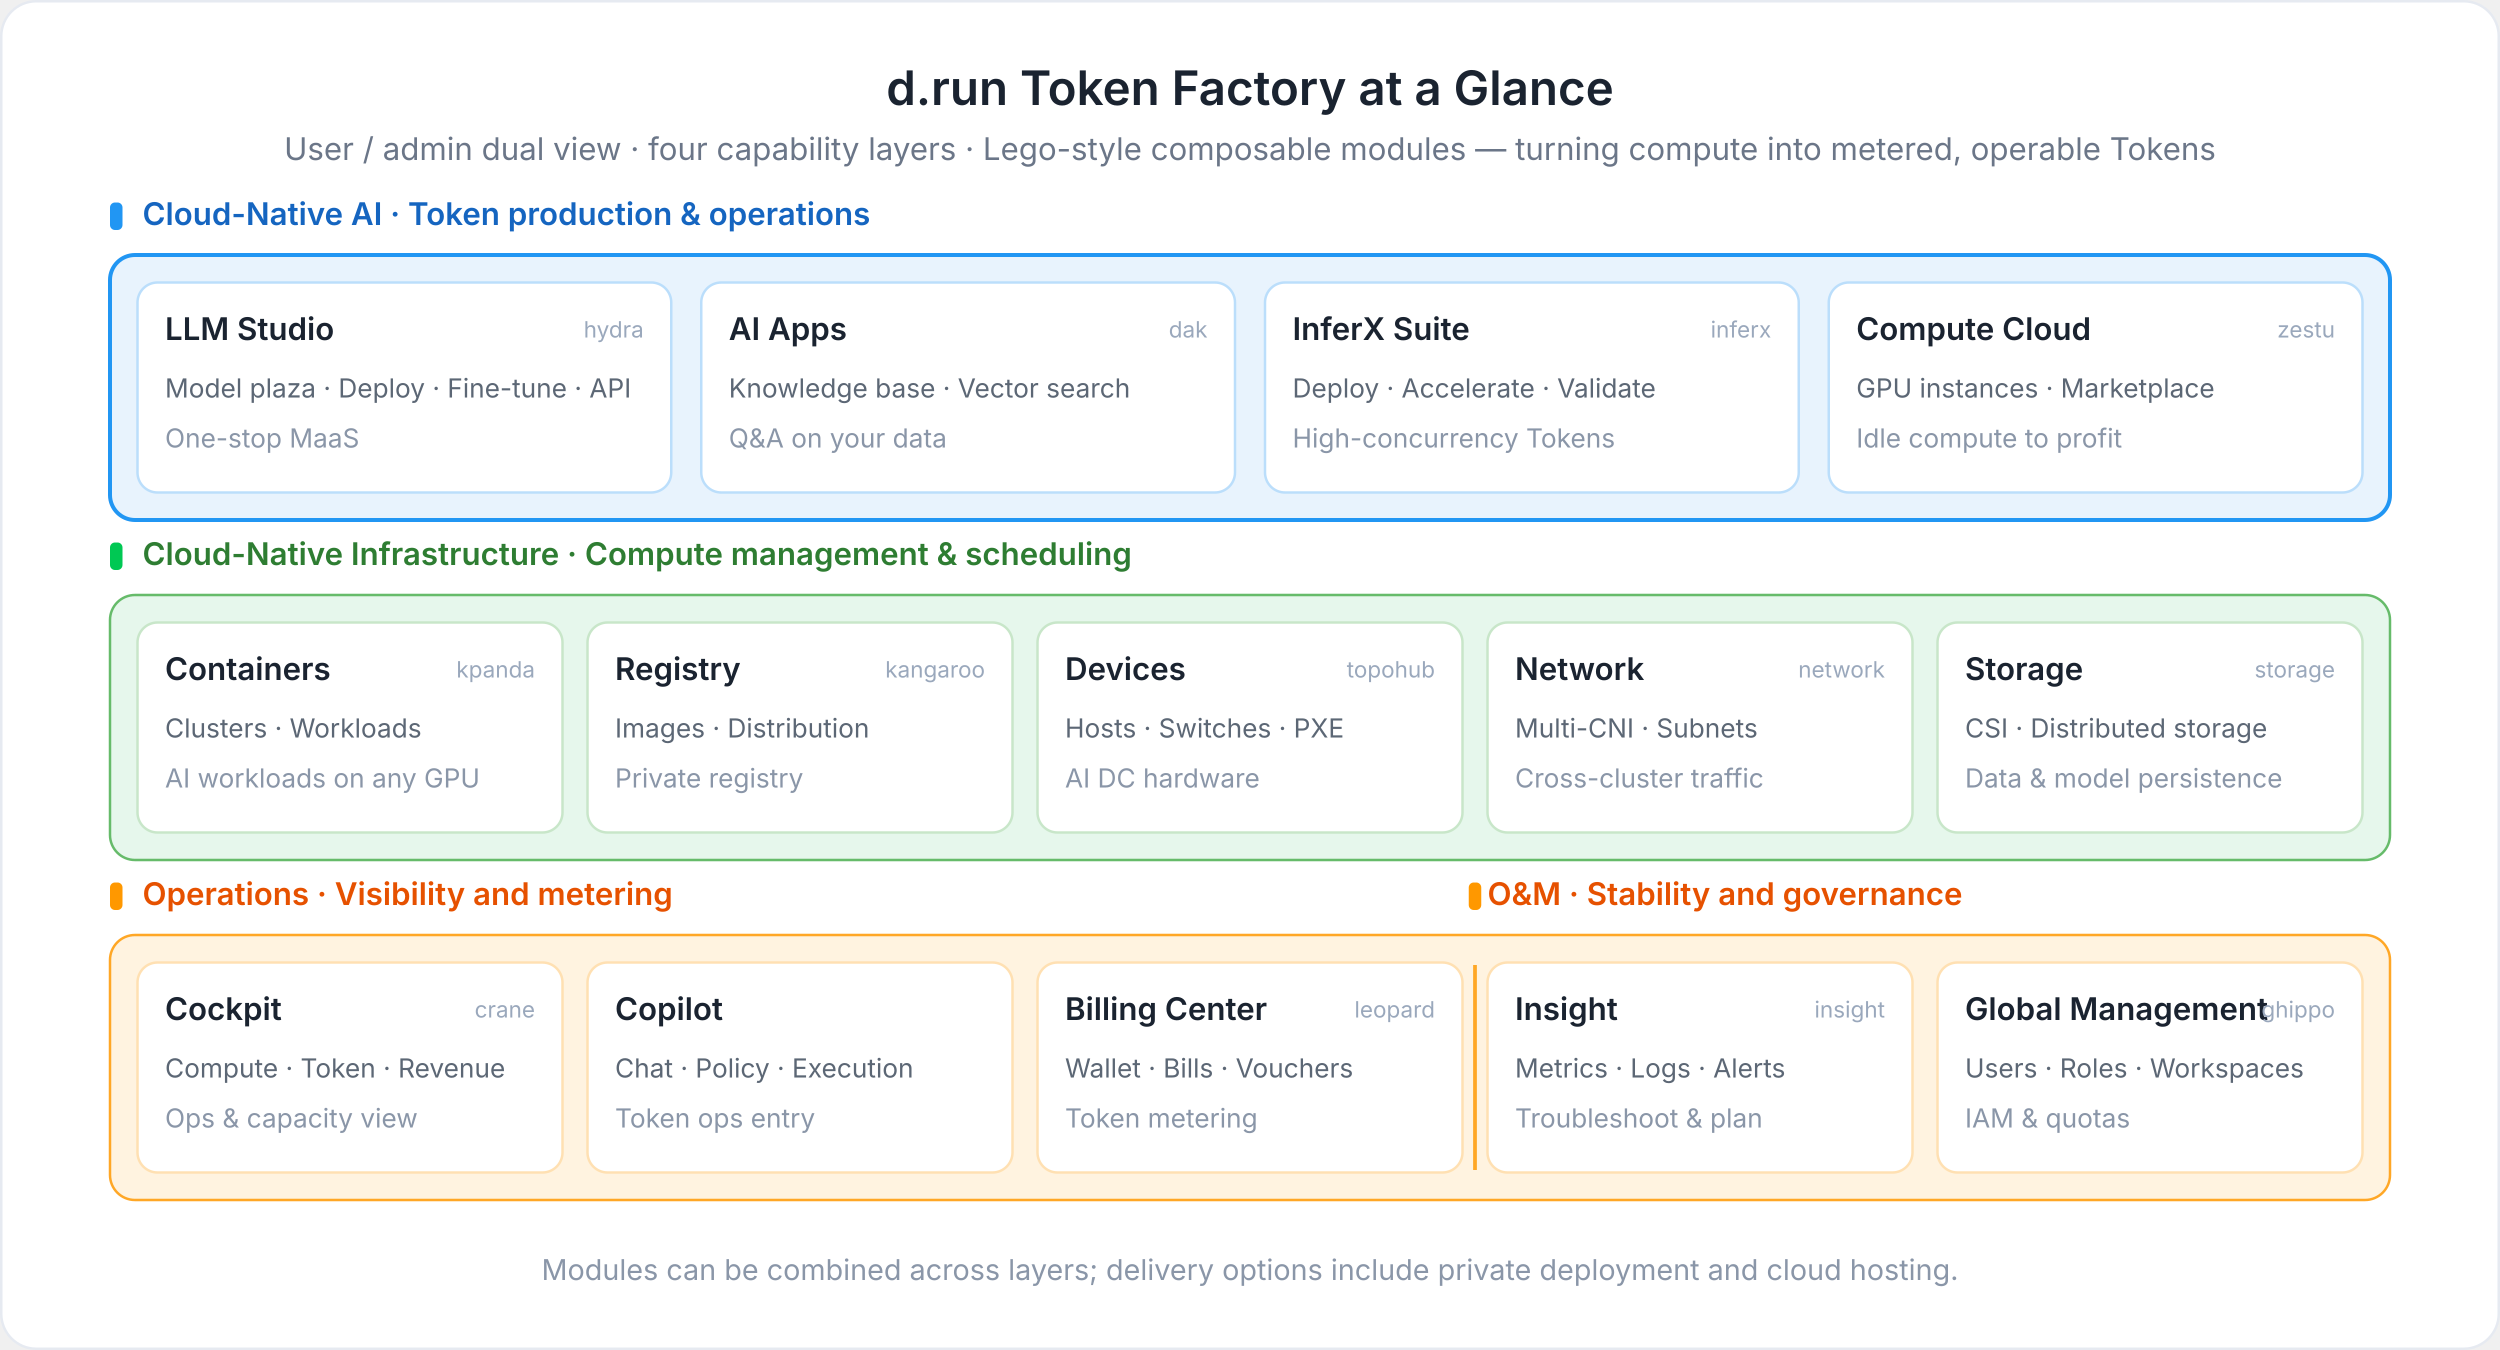
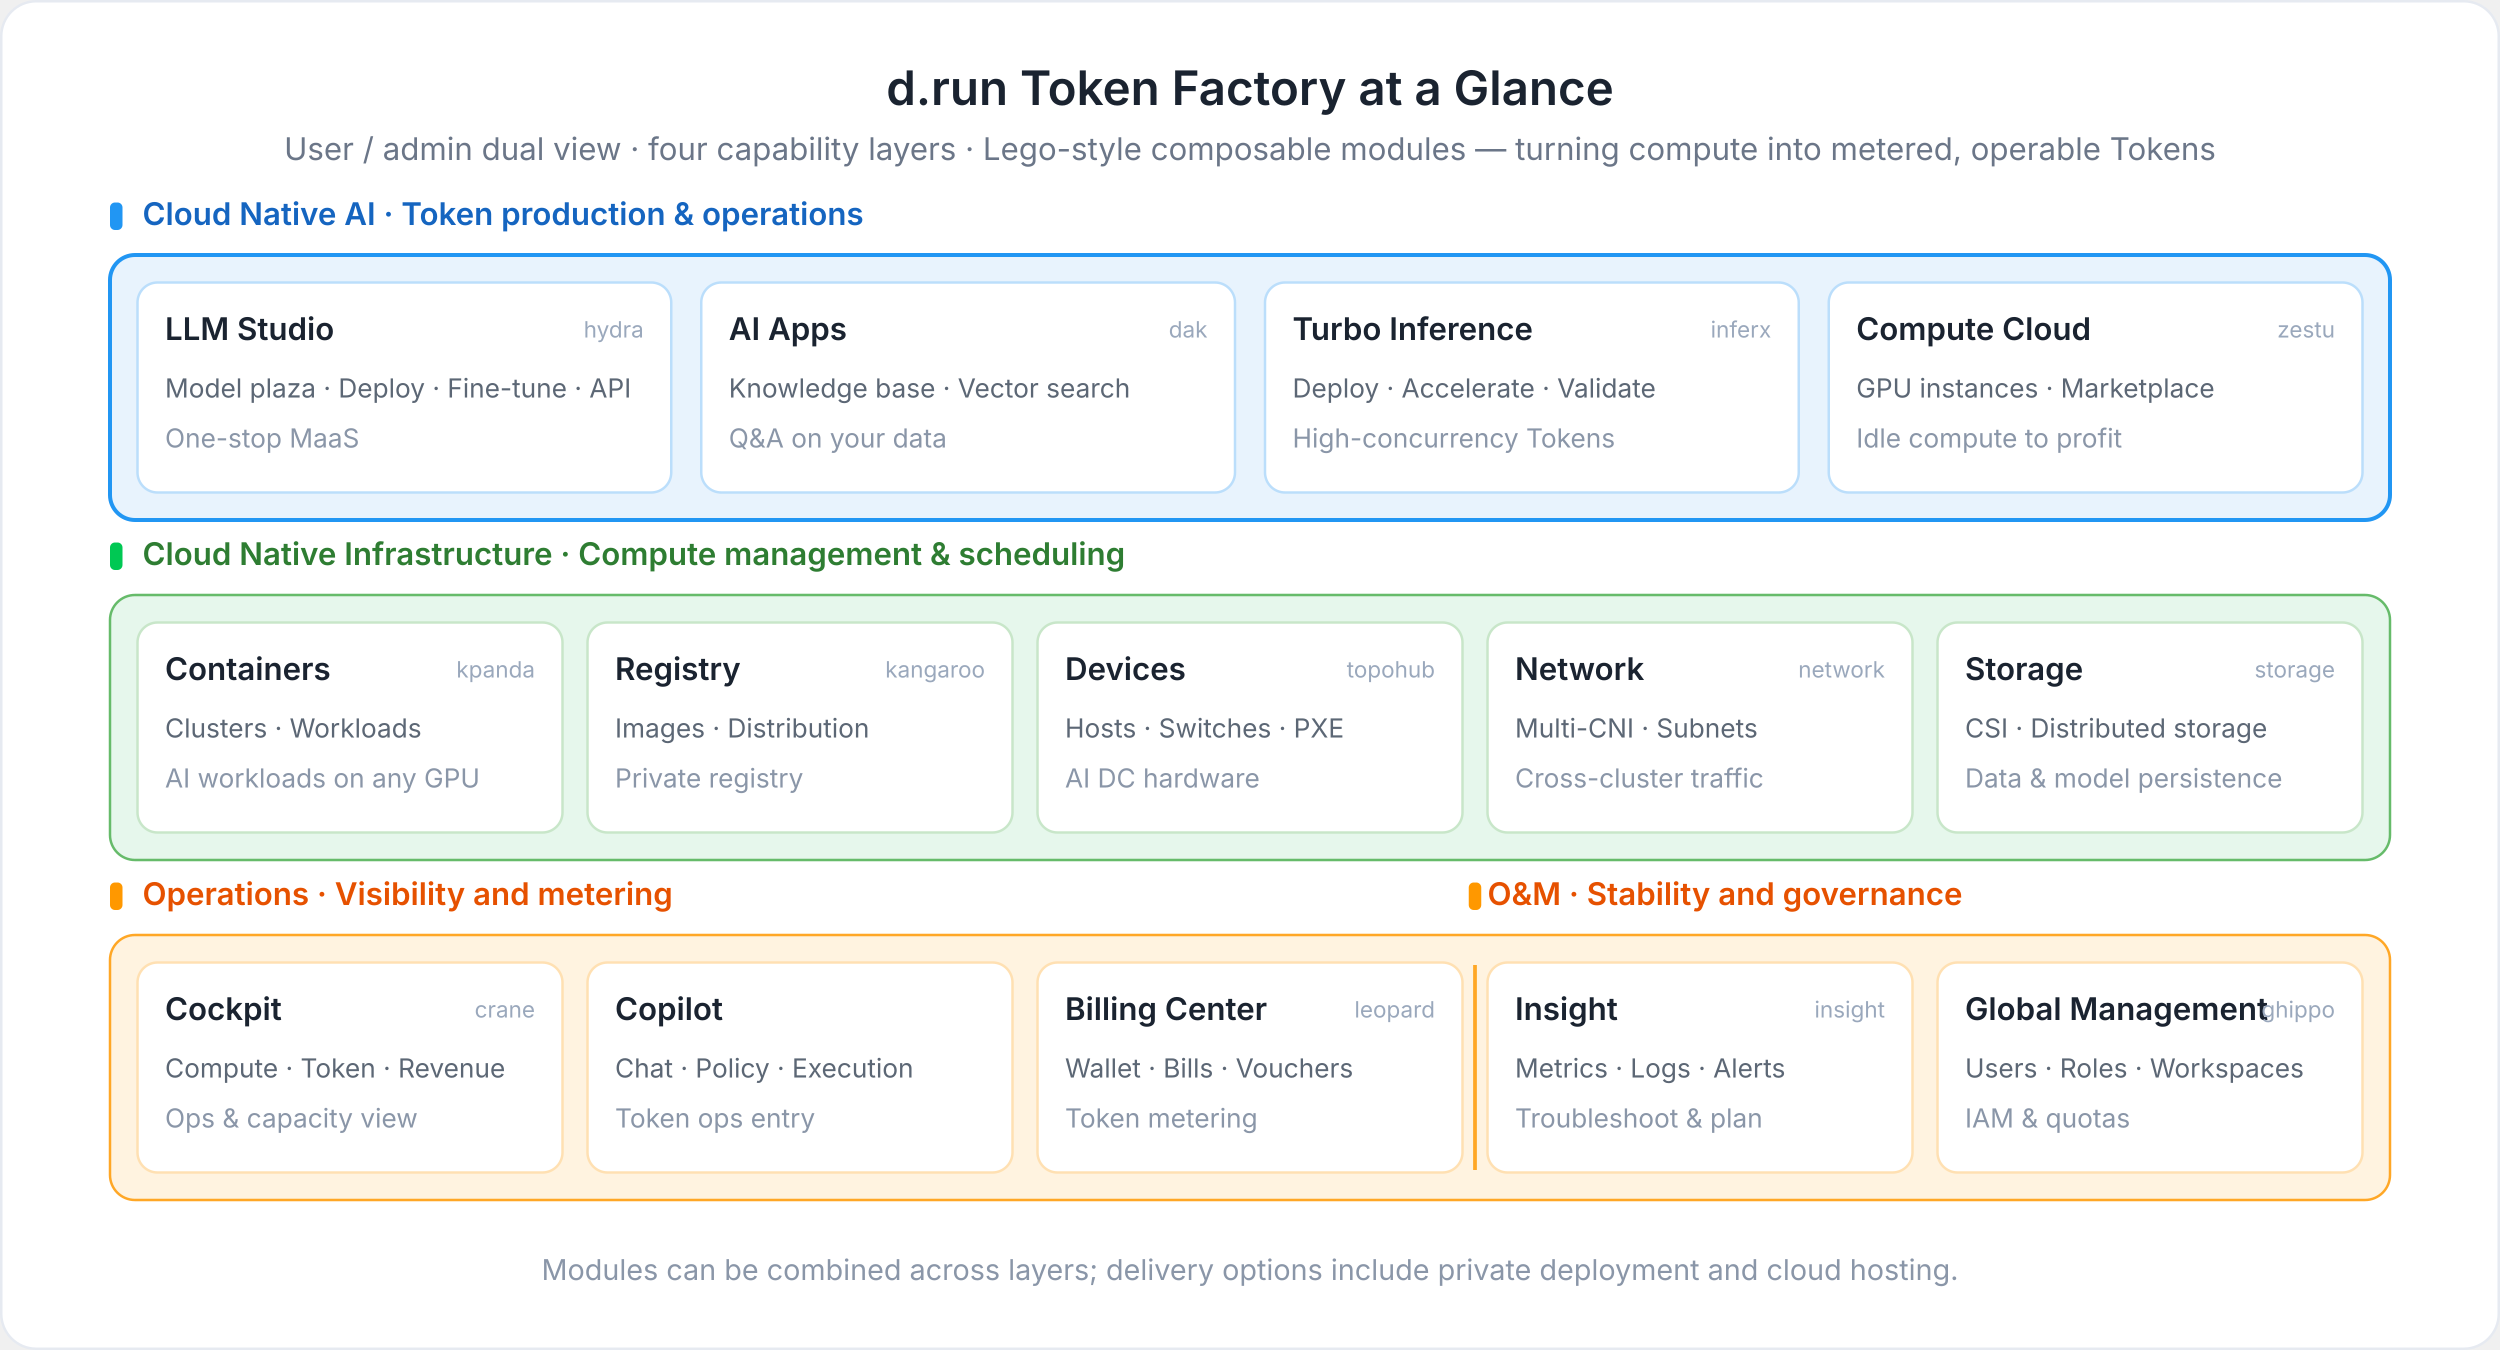
<svg xmlns="http://www.w3.org/2000/svg" width="1000" height="540" viewBox="0 0 1000 540" role="img" aria-labelledby="title desc">
  <style>
    /* Dark mode adaptation: site palette defaults to auto (follows OS). CSS rules override presentation attributes. */
    @media (prefers-color-scheme: dark) {
      /* outer card: transparent so it blends with the page background */
      rect[x="0.5"] { fill: rgba(255,255,255,0.015); stroke: #2e3540; }
      /* surfaces */
      [fill="#ffffff"]:not([x="0.5"]) { fill: #232936; }
      [fill="#e8f3fd"] { fill: #1c2838; }
      [fill="#e6f7ec"] { fill: #1b2c22; }
      [fill="#fff3e0"] { fill: #2b2519; }
      /* text */
      [fill="#1a2330"] { fill: #e6ebf2; }
      [fill="#6b7688"] { fill: #8b95a5; }
      [fill="#5c6775"] { fill: #b6bfcb; }
      [fill="#8a96a8"] { fill: #7e8794; }
      [fill="#9aa8bc"] { fill: #8291a8; }
      [fill="#1565c0"] { fill: #64b5f6; }
      [fill="#2e7d32"] { fill: #81c784; }
      [fill="#e65100"] { fill: #ffb74d; }
      /* strokes */
      [stroke="#2196f3"] { stroke: #42a5f5; }
      [stroke="#66bb6a"] { stroke: #4caf50; }
      [stroke="#ffa726"] { stroke: #ffb74d; }
      [stroke="#bbdefb"] { stroke: #2c4a6e; }
      [stroke="#c8e6c9"] { stroke: #2c5940; }
      [stroke="#ffe0b2"] { stroke: #5c4a26; }
    }
  </style>
  <rect x="0.5" y="0.5" width="999" height="539" rx="14" fill="#ffffff" stroke="#e6eaf1" />
  <text x="500" text-anchor="middle" y="42" font-family="-apple-system, 'PingFang SC', 'Microsoft YaHei', 'Segoe UI', sans-serif" font-size="19" font-weight="600" fill="#1a2330">d.run Token Factory at a Glance</text>
  <text x="500" text-anchor="middle" y="64" font-family="-apple-system, 'PingFang SC', 'Microsoft YaHei', 'Segoe UI', sans-serif" font-size="12.5" fill="#6b7688">User / admin dual view · four capability layers · Lego-style composable modules — turning compute into metered, operable Tokens</text>
  <rect x="44" y="81" width="5" height="11" rx="2" fill="#2196f3" />
-   <text x="57" y="90" font-family="-apple-system, 'PingFang SC', 'Microsoft YaHei', 'Segoe UI', sans-serif" font-size="12.5" font-weight="600" fill="#1565c0">Cloud-Native AI · Token production &amp; operations</text>
+   <text x="57" y="90" font-family="-apple-system, 'PingFang SC', 'Microsoft YaHei', 'Segoe UI', sans-serif" font-size="12.5" font-weight="600" fill="#1565c0">Cloud Native AI · Token production &amp; operations</text>
  <rect x="44" y="102" width="912" height="106" rx="10" fill="#e8f3fd" stroke="#2196f3" stroke-width="1.6" />
  <rect x="55" y="113" width="213.5" height="84" rx="8" fill="#ffffff" stroke="#bbdefb" />
  <text x="66" y="136" font-family="-apple-system, 'PingFang SC', 'Microsoft YaHei', 'Segoe UI', sans-serif" font-size="12.5" font-weight="600" fill="#1a2330">LLM Studio</text>
  <text x="257.5" y="135" text-anchor="end" font-family="-apple-system, 'PingFang SC', 'Microsoft YaHei', 'Segoe UI', sans-serif" font-size="9" fill="#9aa8bc">hydra</text>
  <text x="66" y="159" font-family="-apple-system, 'PingFang SC', 'Microsoft YaHei', 'Segoe UI', sans-serif" font-size="10.5" fill="#5c6775">Model plaza · Deploy · Fine-tune · API</text>
  <text x="66" y="179" font-family="-apple-system, 'PingFang SC', 'Microsoft YaHei', 'Segoe UI', sans-serif" font-size="10.5" fill="#8a96a8">One-stop MaaS</text>
  <rect x="280.5" y="113" width="213.5" height="84" rx="8" fill="#ffffff" stroke="#bbdefb" />
  <text x="291.5" y="136" font-family="-apple-system, 'PingFang SC', 'Microsoft YaHei', 'Segoe UI', sans-serif" font-size="12.5" font-weight="600" fill="#1a2330">AI Apps</text>
  <text x="483" y="135" text-anchor="end" font-family="-apple-system, 'PingFang SC', 'Microsoft YaHei', 'Segoe UI', sans-serif" font-size="9" fill="#9aa8bc">dak</text>
  <text x="291.5" y="159" font-family="-apple-system, 'PingFang SC', 'Microsoft YaHei', 'Segoe UI', sans-serif" font-size="10.5" fill="#5c6775">Knowledge base · Vector search</text>
  <text x="291.5" y="179" font-family="-apple-system, 'PingFang SC', 'Microsoft YaHei', 'Segoe UI', sans-serif" font-size="10.5" fill="#8a96a8">Q&amp;A on your data</text>
  <rect x="506" y="113" width="213.5" height="84" rx="8" fill="#ffffff" stroke="#bbdefb" />
-   <text x="517" y="136" font-family="-apple-system, 'PingFang SC', 'Microsoft YaHei', 'Segoe UI', sans-serif" font-size="12.5" font-weight="600" fill="#1a2330">InferX Suite</text>
+   <text x="517" y="136" font-family="-apple-system, 'PingFang SC', 'Microsoft YaHei', 'Segoe UI', sans-serif" font-size="12.5" font-weight="600" fill="#1a2330">Turbo Inference</text>
  <text x="708.5" y="135" text-anchor="end" font-family="-apple-system, 'PingFang SC', 'Microsoft YaHei', 'Segoe UI', sans-serif" font-size="9" fill="#9aa8bc">inferx</text>
  <text x="517" y="159" font-family="-apple-system, 'PingFang SC', 'Microsoft YaHei', 'Segoe UI', sans-serif" font-size="10.5" fill="#5c6775">Deploy · Accelerate · Validate</text>
  <text x="517" y="179" font-family="-apple-system, 'PingFang SC', 'Microsoft YaHei', 'Segoe UI', sans-serif" font-size="10.5" fill="#8a96a8">High-concurrency Tokens</text>
  <rect x="731.5" y="113" width="213.5" height="84" rx="8" fill="#ffffff" stroke="#bbdefb" />
  <text x="742.5" y="136" font-family="-apple-system, 'PingFang SC', 'Microsoft YaHei', 'Segoe UI', sans-serif" font-size="12.5" font-weight="600" fill="#1a2330">Compute Cloud</text>
  <text x="934" y="135" text-anchor="end" font-family="-apple-system, 'PingFang SC', 'Microsoft YaHei', 'Segoe UI', sans-serif" font-size="9" fill="#9aa8bc">zestu</text>
  <text x="742.5" y="159" font-family="-apple-system, 'PingFang SC', 'Microsoft YaHei', 'Segoe UI', sans-serif" font-size="10.5" fill="#5c6775">GPU instances · Marketplace</text>
  <text x="742.5" y="179" font-family="-apple-system, 'PingFang SC', 'Microsoft YaHei', 'Segoe UI', sans-serif" font-size="10.5" fill="#8a96a8">Idle compute to profit</text>
  <rect x="44" y="217" width="5" height="11" rx="2" fill="#00c853" />
-   <text x="57" y="226" font-family="-apple-system, 'PingFang SC', 'Microsoft YaHei', 'Segoe UI', sans-serif" font-size="12.5" font-weight="600" fill="#2e7d32">Cloud-Native Infrastructure · Compute management &amp; scheduling</text>
+   <text x="57" y="226" font-family="-apple-system, 'PingFang SC', 'Microsoft YaHei', 'Segoe UI', sans-serif" font-size="12.5" font-weight="600" fill="#2e7d32">Cloud Native Infrastructure · Compute management &amp; scheduling</text>
  <rect x="44" y="238" width="912" height="106" rx="10" fill="#e6f7ec" stroke="#66bb6a" stroke-width="1" />
  <rect x="55" y="249" width="170" height="84" rx="8" fill="#ffffff" stroke="#c8e6c9" />
  <text x="66" y="272" font-family="-apple-system, 'PingFang SC', 'Microsoft YaHei', 'Segoe UI', sans-serif" font-size="12.5" font-weight="600" fill="#1a2330">Containers</text>
  <text x="214" y="271" text-anchor="end" font-family="-apple-system, 'PingFang SC', 'Microsoft YaHei', 'Segoe UI', sans-serif" font-size="9" fill="#9aa8bc">kpanda</text>
  <text x="66" y="295" font-family="-apple-system, 'PingFang SC', 'Microsoft YaHei', 'Segoe UI', sans-serif" font-size="10.5" fill="#5c6775">Clusters · Workloads</text>
  <text x="66" y="315" font-family="-apple-system, 'PingFang SC', 'Microsoft YaHei', 'Segoe UI', sans-serif" font-size="10.5" fill="#8a96a8">AI workloads on any GPU</text>
  <rect x="235" y="249" width="170" height="84" rx="8" fill="#ffffff" stroke="#c8e6c9" />
  <text x="246" y="272" font-family="-apple-system, 'PingFang SC', 'Microsoft YaHei', 'Segoe UI', sans-serif" font-size="12.5" font-weight="600" fill="#1a2330">Registry</text>
  <text x="394" y="271" text-anchor="end" font-family="-apple-system, 'PingFang SC', 'Microsoft YaHei', 'Segoe UI', sans-serif" font-size="9" fill="#9aa8bc">kangaroo</text>
  <text x="246" y="295" font-family="-apple-system, 'PingFang SC', 'Microsoft YaHei', 'Segoe UI', sans-serif" font-size="10.5" fill="#5c6775">Images · Distribution</text>
  <text x="246" y="315" font-family="-apple-system, 'PingFang SC', 'Microsoft YaHei', 'Segoe UI', sans-serif" font-size="10.5" fill="#8a96a8">Private registry</text>
  <rect x="415" y="249" width="170" height="84" rx="8" fill="#ffffff" stroke="#c8e6c9" />
  <text x="426" y="272" font-family="-apple-system, 'PingFang SC', 'Microsoft YaHei', 'Segoe UI', sans-serif" font-size="12.5" font-weight="600" fill="#1a2330">Devices</text>
  <text x="574" y="271" text-anchor="end" font-family="-apple-system, 'PingFang SC', 'Microsoft YaHei', 'Segoe UI', sans-serif" font-size="9" fill="#9aa8bc">topohub</text>
  <text x="426" y="295" font-family="-apple-system, 'PingFang SC', 'Microsoft YaHei', 'Segoe UI', sans-serif" font-size="10.5" fill="#5c6775">Hosts · Switches · PXE</text>
  <text x="426" y="315" font-family="-apple-system, 'PingFang SC', 'Microsoft YaHei', 'Segoe UI', sans-serif" font-size="10.5" fill="#8a96a8">AI DC hardware</text>
  <rect x="595" y="249" width="170" height="84" rx="8" fill="#ffffff" stroke="#c8e6c9" />
  <text x="606" y="272" font-family="-apple-system, 'PingFang SC', 'Microsoft YaHei', 'Segoe UI', sans-serif" font-size="12.5" font-weight="600" fill="#1a2330">Network</text>
  <text x="754" y="271" text-anchor="end" font-family="-apple-system, 'PingFang SC', 'Microsoft YaHei', 'Segoe UI', sans-serif" font-size="9" fill="#9aa8bc">network</text>
  <text x="606" y="295" font-family="-apple-system, 'PingFang SC', 'Microsoft YaHei', 'Segoe UI', sans-serif" font-size="10.5" fill="#5c6775">Multi-CNI · Subnets</text>
  <text x="606" y="315" font-family="-apple-system, 'PingFang SC', 'Microsoft YaHei', 'Segoe UI', sans-serif" font-size="10.5" fill="#8a96a8">Cross-cluster traffic</text>
  <rect x="775" y="249" width="170" height="84" rx="8" fill="#ffffff" stroke="#c8e6c9" />
  <text x="786" y="272" font-family="-apple-system, 'PingFang SC', 'Microsoft YaHei', 'Segoe UI', sans-serif" font-size="12.5" font-weight="600" fill="#1a2330">Storage</text>
  <text x="934" y="271" text-anchor="end" font-family="-apple-system, 'PingFang SC', 'Microsoft YaHei', 'Segoe UI', sans-serif" font-size="9" fill="#9aa8bc">storage</text>
  <text x="786" y="295" font-family="-apple-system, 'PingFang SC', 'Microsoft YaHei', 'Segoe UI', sans-serif" font-size="10.5" fill="#5c6775">CSI · Distributed storage</text>
  <text x="786" y="315" font-family="-apple-system, 'PingFang SC', 'Microsoft YaHei', 'Segoe UI', sans-serif" font-size="10.5" fill="#8a96a8">Data &amp; model persistence</text>
  <rect x="44" y="353" width="5" height="11" rx="2" fill="#ff9800" />
  <text x="57" y="362" font-family="-apple-system, 'PingFang SC', 'Microsoft YaHei', 'Segoe UI', sans-serif" font-size="12.5" font-weight="600" fill="#e65100">Operations · Visibility and metering</text>
  <rect x="587.5" y="353" width="5" height="11" rx="2" fill="#ff9800" />
  <text x="595" y="362" font-family="-apple-system, 'PingFang SC', 'Microsoft YaHei', 'Segoe UI', sans-serif" font-size="12.5" font-weight="600" fill="#e65100">O&amp;M · Stability and governance</text>
  <rect x="44" y="374" width="912" height="106" rx="10" fill="#fff3e0" stroke="#ffa726" stroke-width="1" />
  <line x1="590" y1="386" x2="590" y2="468" stroke="#ffa726" stroke-width="1.5" />
  <rect x="55" y="385" width="170" height="84" rx="8" fill="#ffffff" stroke="#ffe0b2" />
  <text x="66" y="408" font-family="-apple-system, 'PingFang SC', 'Microsoft YaHei', 'Segoe UI', sans-serif" font-size="12.5" font-weight="600" fill="#1a2330">Cockpit</text>
  <text x="214" y="407" text-anchor="end" font-family="-apple-system, 'PingFang SC', 'Microsoft YaHei', 'Segoe UI', sans-serif" font-size="9" fill="#9aa8bc">crane</text>
  <text x="66" y="431" font-family="-apple-system, 'PingFang SC', 'Microsoft YaHei', 'Segoe UI', sans-serif" font-size="10.5" fill="#5c6775">Compute · Token · Revenue</text>
  <text x="66" y="451" font-family="-apple-system, 'PingFang SC', 'Microsoft YaHei', 'Segoe UI', sans-serif" font-size="10.5" fill="#8a96a8">Ops &amp; capacity view</text>
  <rect x="235" y="385" width="170" height="84" rx="8" fill="#ffffff" stroke="#ffe0b2" />
  <text x="246" y="408" font-family="-apple-system, 'PingFang SC', 'Microsoft YaHei', 'Segoe UI', sans-serif" font-size="12.5" font-weight="600" fill="#1a2330">Copilot</text>
  <text x="246" y="431" font-family="-apple-system, 'PingFang SC', 'Microsoft YaHei', 'Segoe UI', sans-serif" font-size="10.5" fill="#5c6775">Chat · Policy · Execution</text>
  <text x="246" y="451" font-family="-apple-system, 'PingFang SC', 'Microsoft YaHei', 'Segoe UI', sans-serif" font-size="10.5" fill="#8a96a8">Token ops entry</text>
  <rect x="415" y="385" width="170" height="84" rx="8" fill="#ffffff" stroke="#ffe0b2" />
  <text x="426" y="408" font-family="-apple-system, 'PingFang SC', 'Microsoft YaHei', 'Segoe UI', sans-serif" font-size="12.5" font-weight="600" fill="#1a2330">Billing Center</text>
  <text x="574" y="407" text-anchor="end" font-family="-apple-system, 'PingFang SC', 'Microsoft YaHei', 'Segoe UI', sans-serif" font-size="9" fill="#9aa8bc">leopard</text>
  <text x="426" y="431" font-family="-apple-system, 'PingFang SC', 'Microsoft YaHei', 'Segoe UI', sans-serif" font-size="10.5" fill="#5c6775">Wallet · Bills · Vouchers</text>
  <text x="426" y="451" font-family="-apple-system, 'PingFang SC', 'Microsoft YaHei', 'Segoe UI', sans-serif" font-size="10.5" fill="#8a96a8">Token metering</text>
  <rect x="595" y="385" width="170" height="84" rx="8" fill="#ffffff" stroke="#ffe0b2" />
  <text x="606" y="408" font-family="-apple-system, 'PingFang SC', 'Microsoft YaHei', 'Segoe UI', sans-serif" font-size="12.5" font-weight="600" fill="#1a2330">Insight</text>
  <text x="754" y="407" text-anchor="end" font-family="-apple-system, 'PingFang SC', 'Microsoft YaHei', 'Segoe UI', sans-serif" font-size="9" fill="#9aa8bc">insight</text>
  <text x="606" y="431" font-family="-apple-system, 'PingFang SC', 'Microsoft YaHei', 'Segoe UI', sans-serif" font-size="10.5" fill="#5c6775">Metrics · Logs · Alerts</text>
  <text x="606" y="451" font-family="-apple-system, 'PingFang SC', 'Microsoft YaHei', 'Segoe UI', sans-serif" font-size="10.5" fill="#8a96a8">Troubleshoot &amp; plan</text>
  <rect x="775" y="385" width="170" height="84" rx="8" fill="#ffffff" stroke="#ffe0b2" />
  <text x="786" y="408" font-family="-apple-system, 'PingFang SC', 'Microsoft YaHei', 'Segoe UI', sans-serif" font-size="12.5" font-weight="600" fill="#1a2330">Global Management</text>
  <text x="934" y="407" text-anchor="end" font-family="-apple-system, 'PingFang SC', 'Microsoft YaHei', 'Segoe UI', sans-serif" font-size="9" fill="#9aa8bc">ghippo</text>
  <text x="786" y="431" font-family="-apple-system, 'PingFang SC', 'Microsoft YaHei', 'Segoe UI', sans-serif" font-size="10.5" fill="#5c6775">Users · Roles · Workspaces</text>
  <text x="786" y="451" font-family="-apple-system, 'PingFang SC', 'Microsoft YaHei', 'Segoe UI', sans-serif" font-size="10.5" fill="#8a96a8">IAM &amp; quotas</text>
  <text x="500" text-anchor="middle" y="512" font-family="-apple-system, 'PingFang SC', 'Microsoft YaHei', 'Segoe UI', sans-serif" font-size="11.5" fill="#8a96a8">Modules can be combined across layers; delivery options include private deployment and cloud hosting.</text>
</svg>
